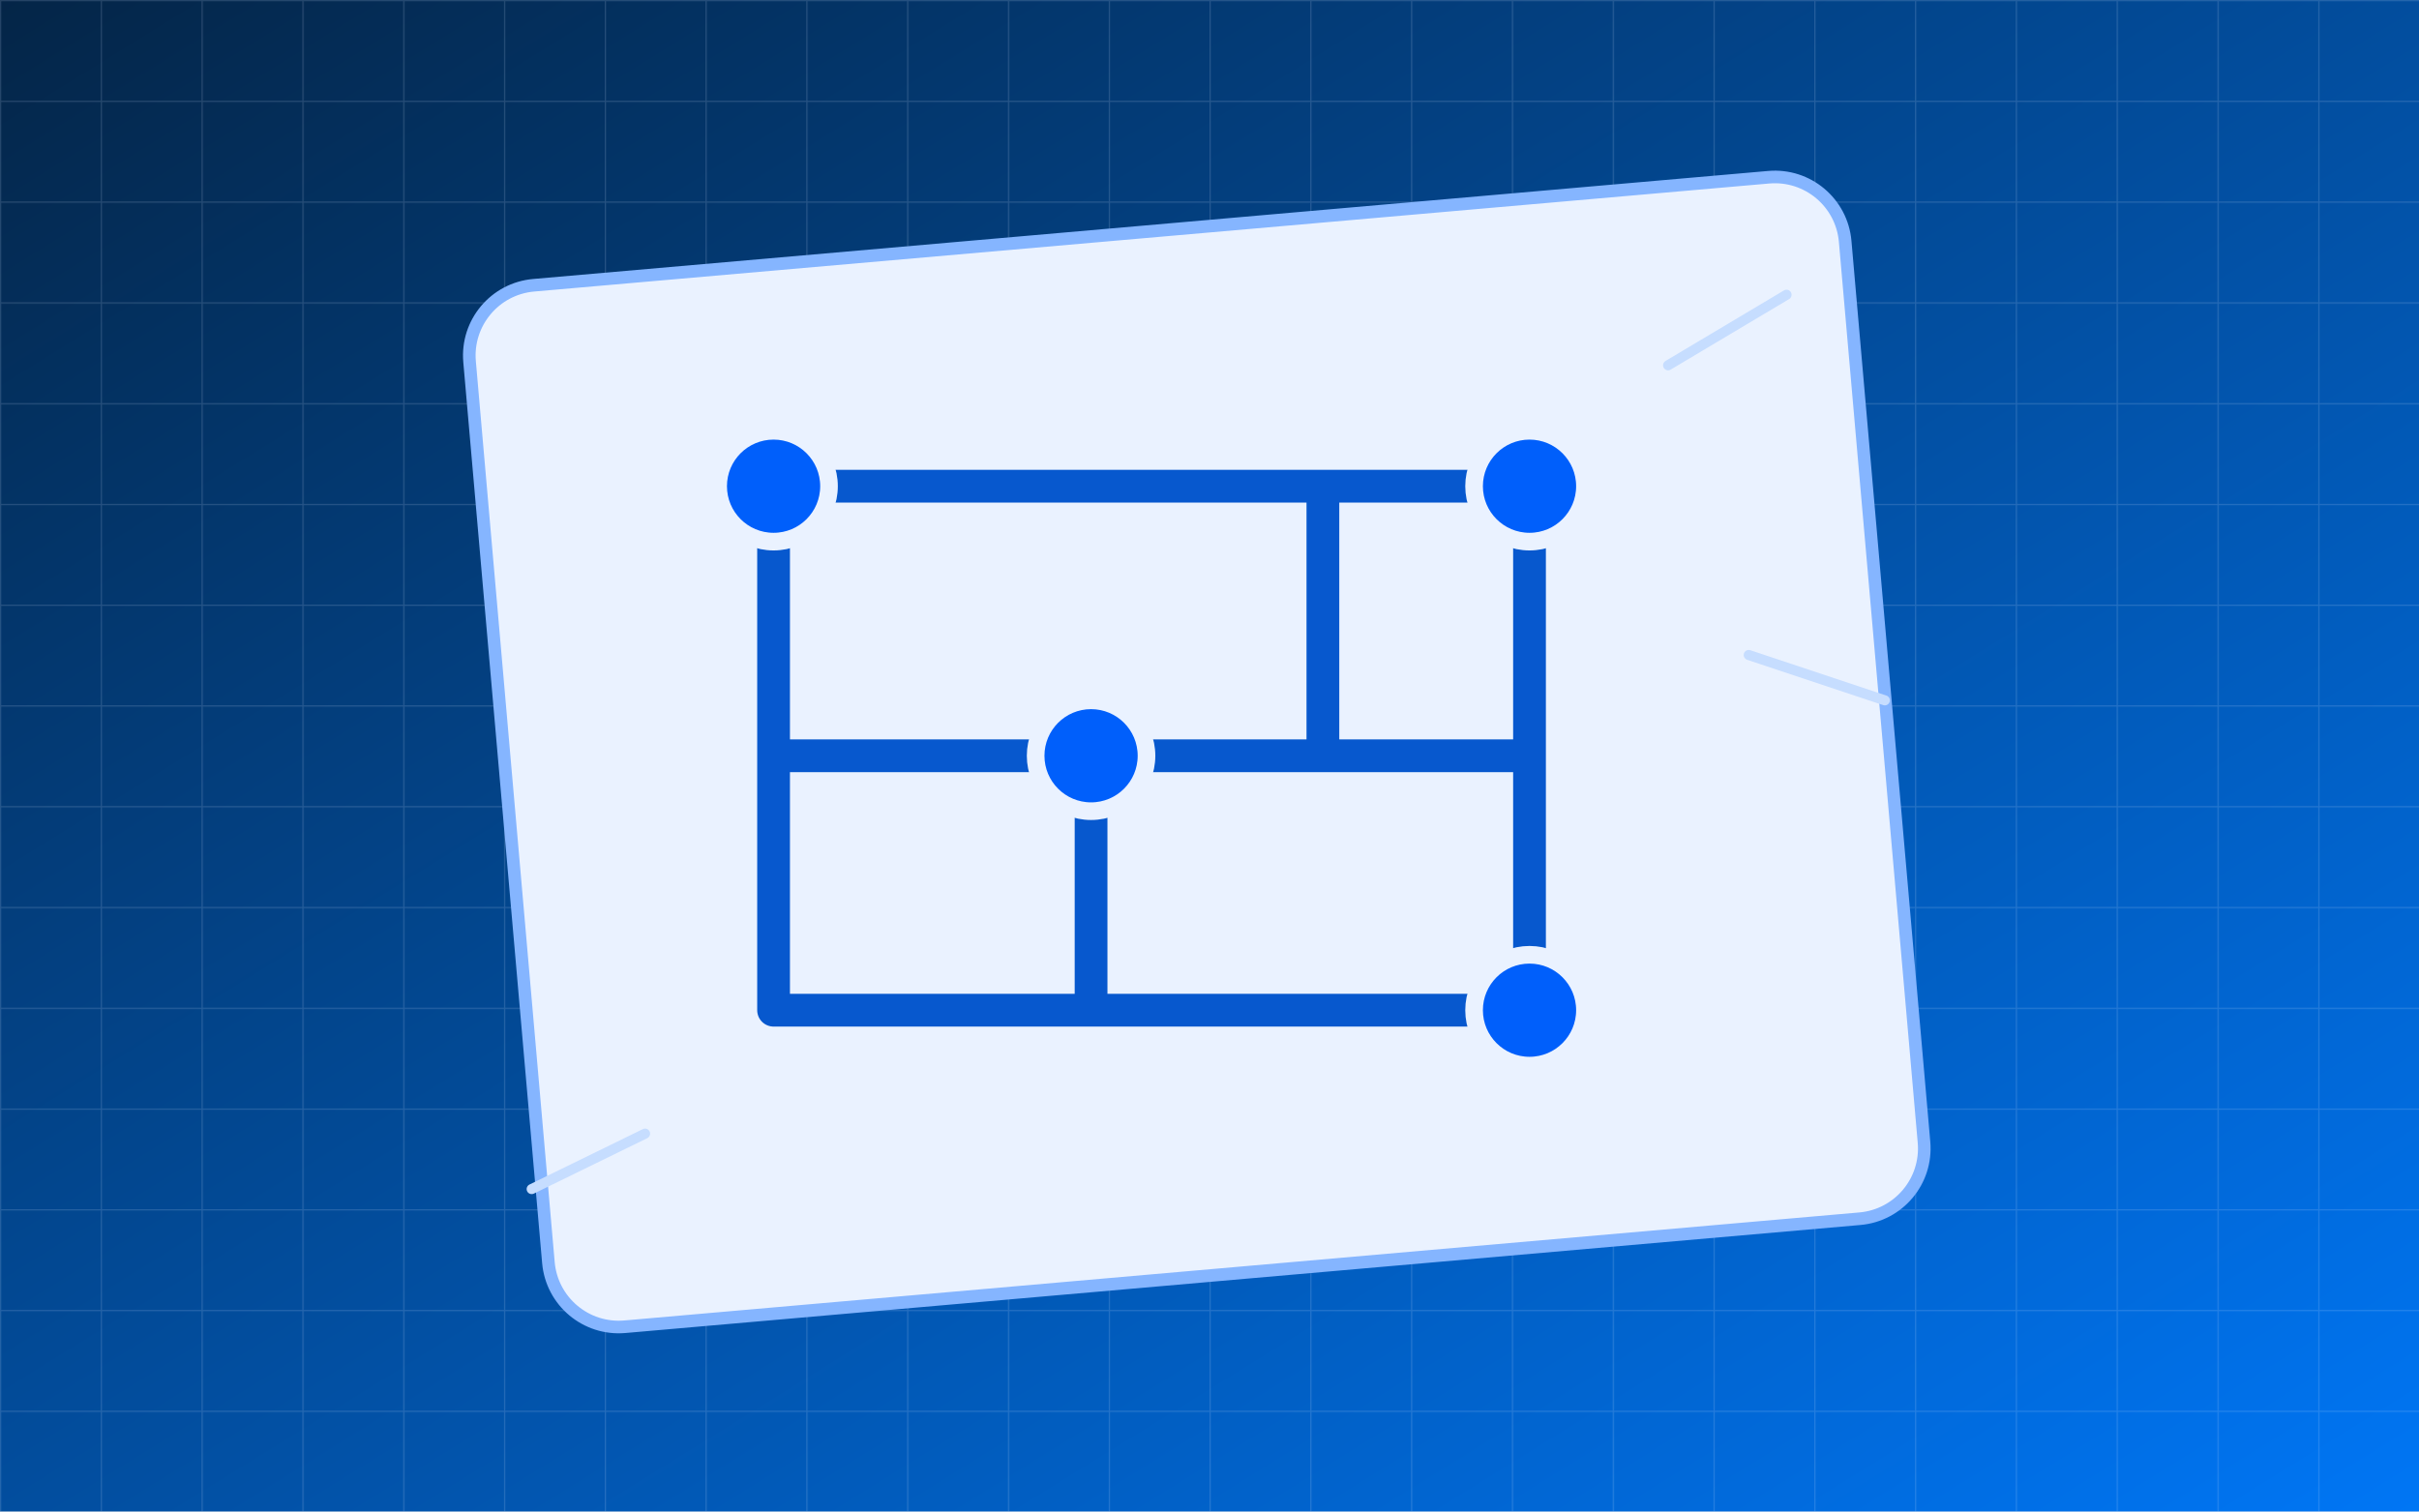
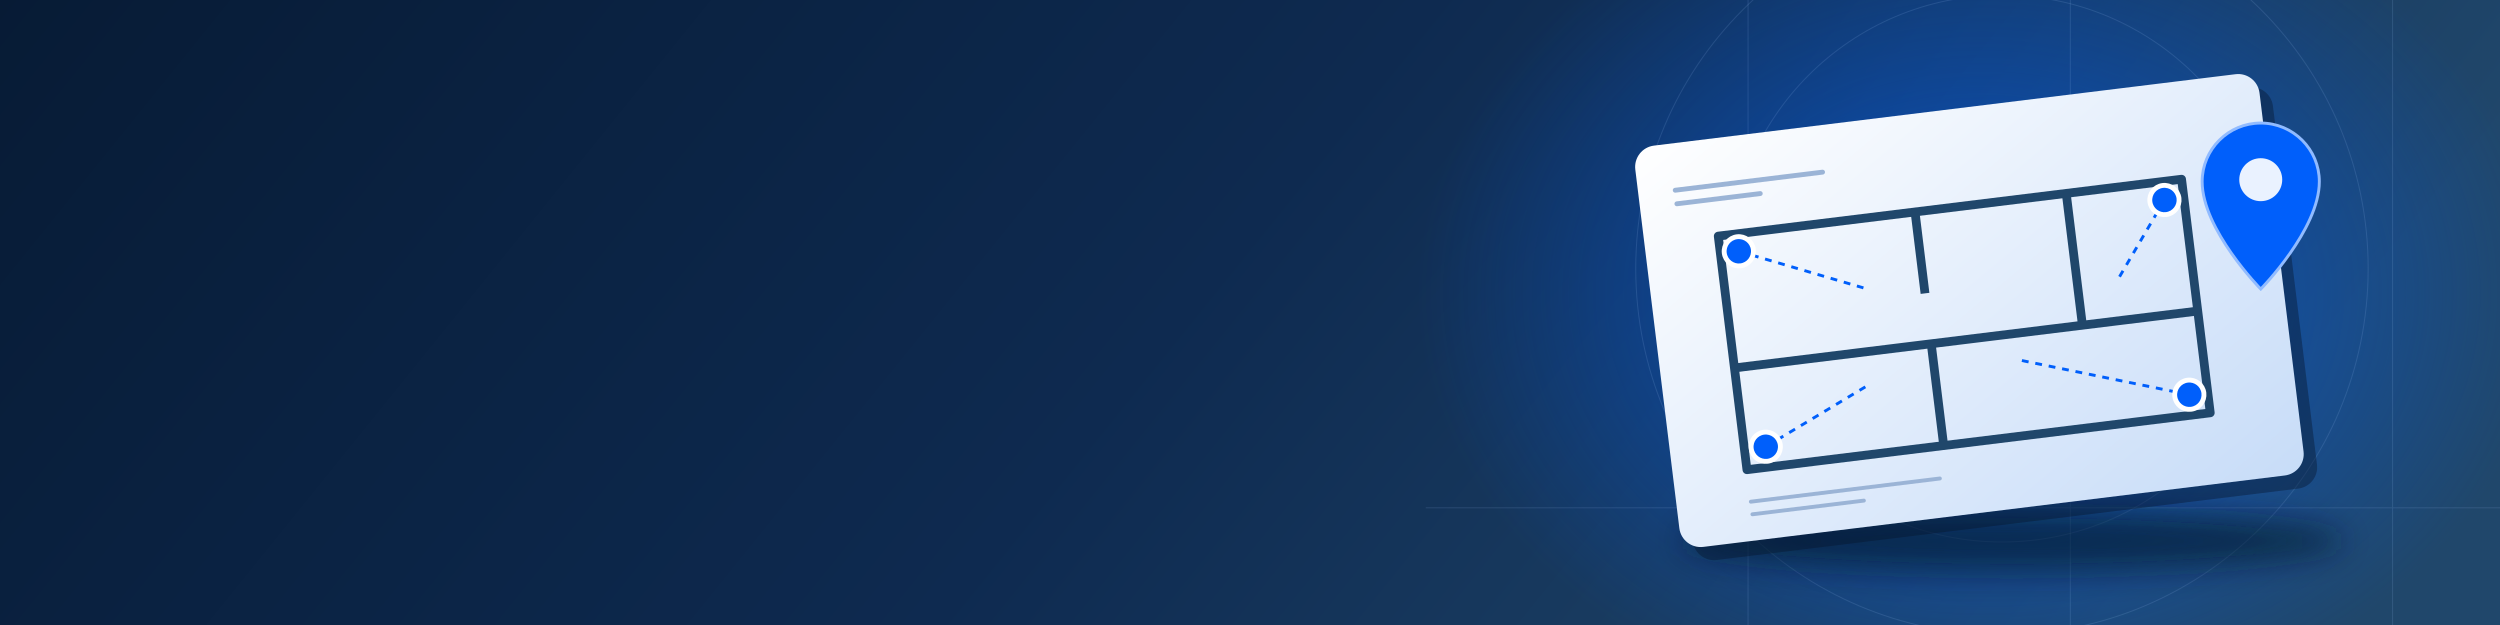
- <svg xmlns="http://www.w3.org/2000/svg" viewBox="0 0 960 600" role="img" aria-label="Abstract site plan illustration">
+ <svg xmlns="http://www.w3.org/2000/svg" viewBox="0 0 1920 480">
  <defs>
-     <linearGradient id="bg" x2="1" y2="1">
-       <stop stop-color="#042547" />
-       <stop offset="1" stop-color="#0076f5" />
+     <linearGradient id="background" x2="1" y2=".2">
+       <stop stop-color="#071b35" />
+       <stop offset=".55" stop-color="#0e2a50" />
+       <stop offset="1" stop-color="#20476b" />
    </linearGradient>
-     <pattern id="grid" width="40" height="40" patternUnits="userSpaceOnUse">
-       <path d="M40 0H0V40" fill="none" stroke="#d4e5ff" stroke-opacity=".16" />
-     </pattern>
+     <linearGradient id="paper" x2="1" y2="1">
+       <stop stop-color="#fff" />
+       <stop offset="1" stop-color="#c7dcf8" />
+     </linearGradient>
+     <radialGradient id="glow">
+       <stop stop-color="#005ffb" stop-opacity=".65" />
+       <stop offset="1" stop-color="#005ffb" stop-opacity="0" />
+     </radialGradient>
+     <filter id="shadow" x="-50%" y="-50%" width="200%" height="200%">
+       <feGaussianBlur stdDeviation="16" />
+     </filter>
  </defs>
-   <path fill="url(#bg)" d="M0 0h960v600H0z" />
-   <path fill="url(#grid)" d="M0 0h960v600H0z" />
-   <rect x="201" y="91" width="548" height="415" rx="28" fill="#eaf2ff" stroke="#85b5ff" stroke-width="5" transform="rotate(-5 475 299)" />
-   <g fill="none" stroke="#0758ce" stroke-width="13" stroke-linejoin="round">
-     <path d="M307 193h300v208H307z" />
-     <path d="M307 300h126v101M433 300h174M525 193v107" />
+   <path fill="url(#background)" d="M0 0h1920v480H0z" />
+   <g transform="translate(480 0) scale(.75)">
+     <ellipse cx="1390" cy="300" rx="580" ry="450" fill="url(#glow)" />
+     <g fill="none" stroke="#a9c9ff" stroke-opacity=".14">
+       <circle cx="1410" cy="275" r="280" />
+       <circle cx="1410" cy="275" r="375" />
+       <path d="M820 520h1100M1150 0v640M1480 0v640M1810 0v640" />
+     </g>
+     <ellipse cx="1420" cy="554" rx="340" ry="31" fill="#03122a" opacity=".6" filter="url(#shadow)" />
+     <g transform="translate(1055 110) rotate(-7 330 210)">
+       <rect x="12" y="15" width="644" height="414" rx="22" fill="#05132a" opacity=".4" />
+       <rect width="644" height="414" rx="22" fill="url(#paper)" />
+       <path d="M38 48h152M38 62h86" stroke="#9bb4d6" stroke-width="5" stroke-linecap="round" />
+       <g fill="none" stroke="#20476b" stroke-width="9" stroke-linejoin="round">
+         <path d="M76 100h478v241H76z" />
+         <path d="M76 236h203v105M279 100v84M279 236h275M435 100v136" />
+       </g>
+       <g fill="none" stroke="#005ffb" stroke-width="3" stroke-dasharray="7 7">
+         <path d="m95 118 125 54M534 119 476 195M535 320 368 264M98 320 208 271" />
+       </g>
+       <g fill="#005ffb" stroke="#fff" stroke-width="5">
+         <circle cx="95" cy="118" r="15" />
+         <circle cx="534" cy="119" r="15" />
+         <circle cx="535" cy="320" r="15" />
+         <circle cx="98" cy="320" r="15" />
+       </g>
+       <path d="M76 374h195M76 387h115" stroke="#9bb4d6" stroke-width="4" stroke-linecap="round" />
+     </g>
+     <g transform="translate(1615 124)">
+       <path d="M0 62a60 60 0 0 1 120 0c0 49-60 110-60 110S0 111 0 62" fill="#005ffb" stroke="#91bbff" stroke-width="3" />
+       <circle cx="60" cy="60" r="22" fill="#eaf2ff" />
+     </g>
  </g>
-   <g fill="#005ffb" stroke="#eaf2ff" stroke-width="7">
-     <circle cx="307" cy="193" r="22" />
-     <circle cx="607" cy="193" r="22" />
-     <circle cx="433" cy="300" r="22" />
-     <circle cx="607" cy="401" r="22" />
-   </g>
-   <path d="m662 145 47-28m-15 143 54 18m-492 172-45 22" stroke="#c6ddff" stroke-width="4" stroke-linecap="round" />
</svg>
